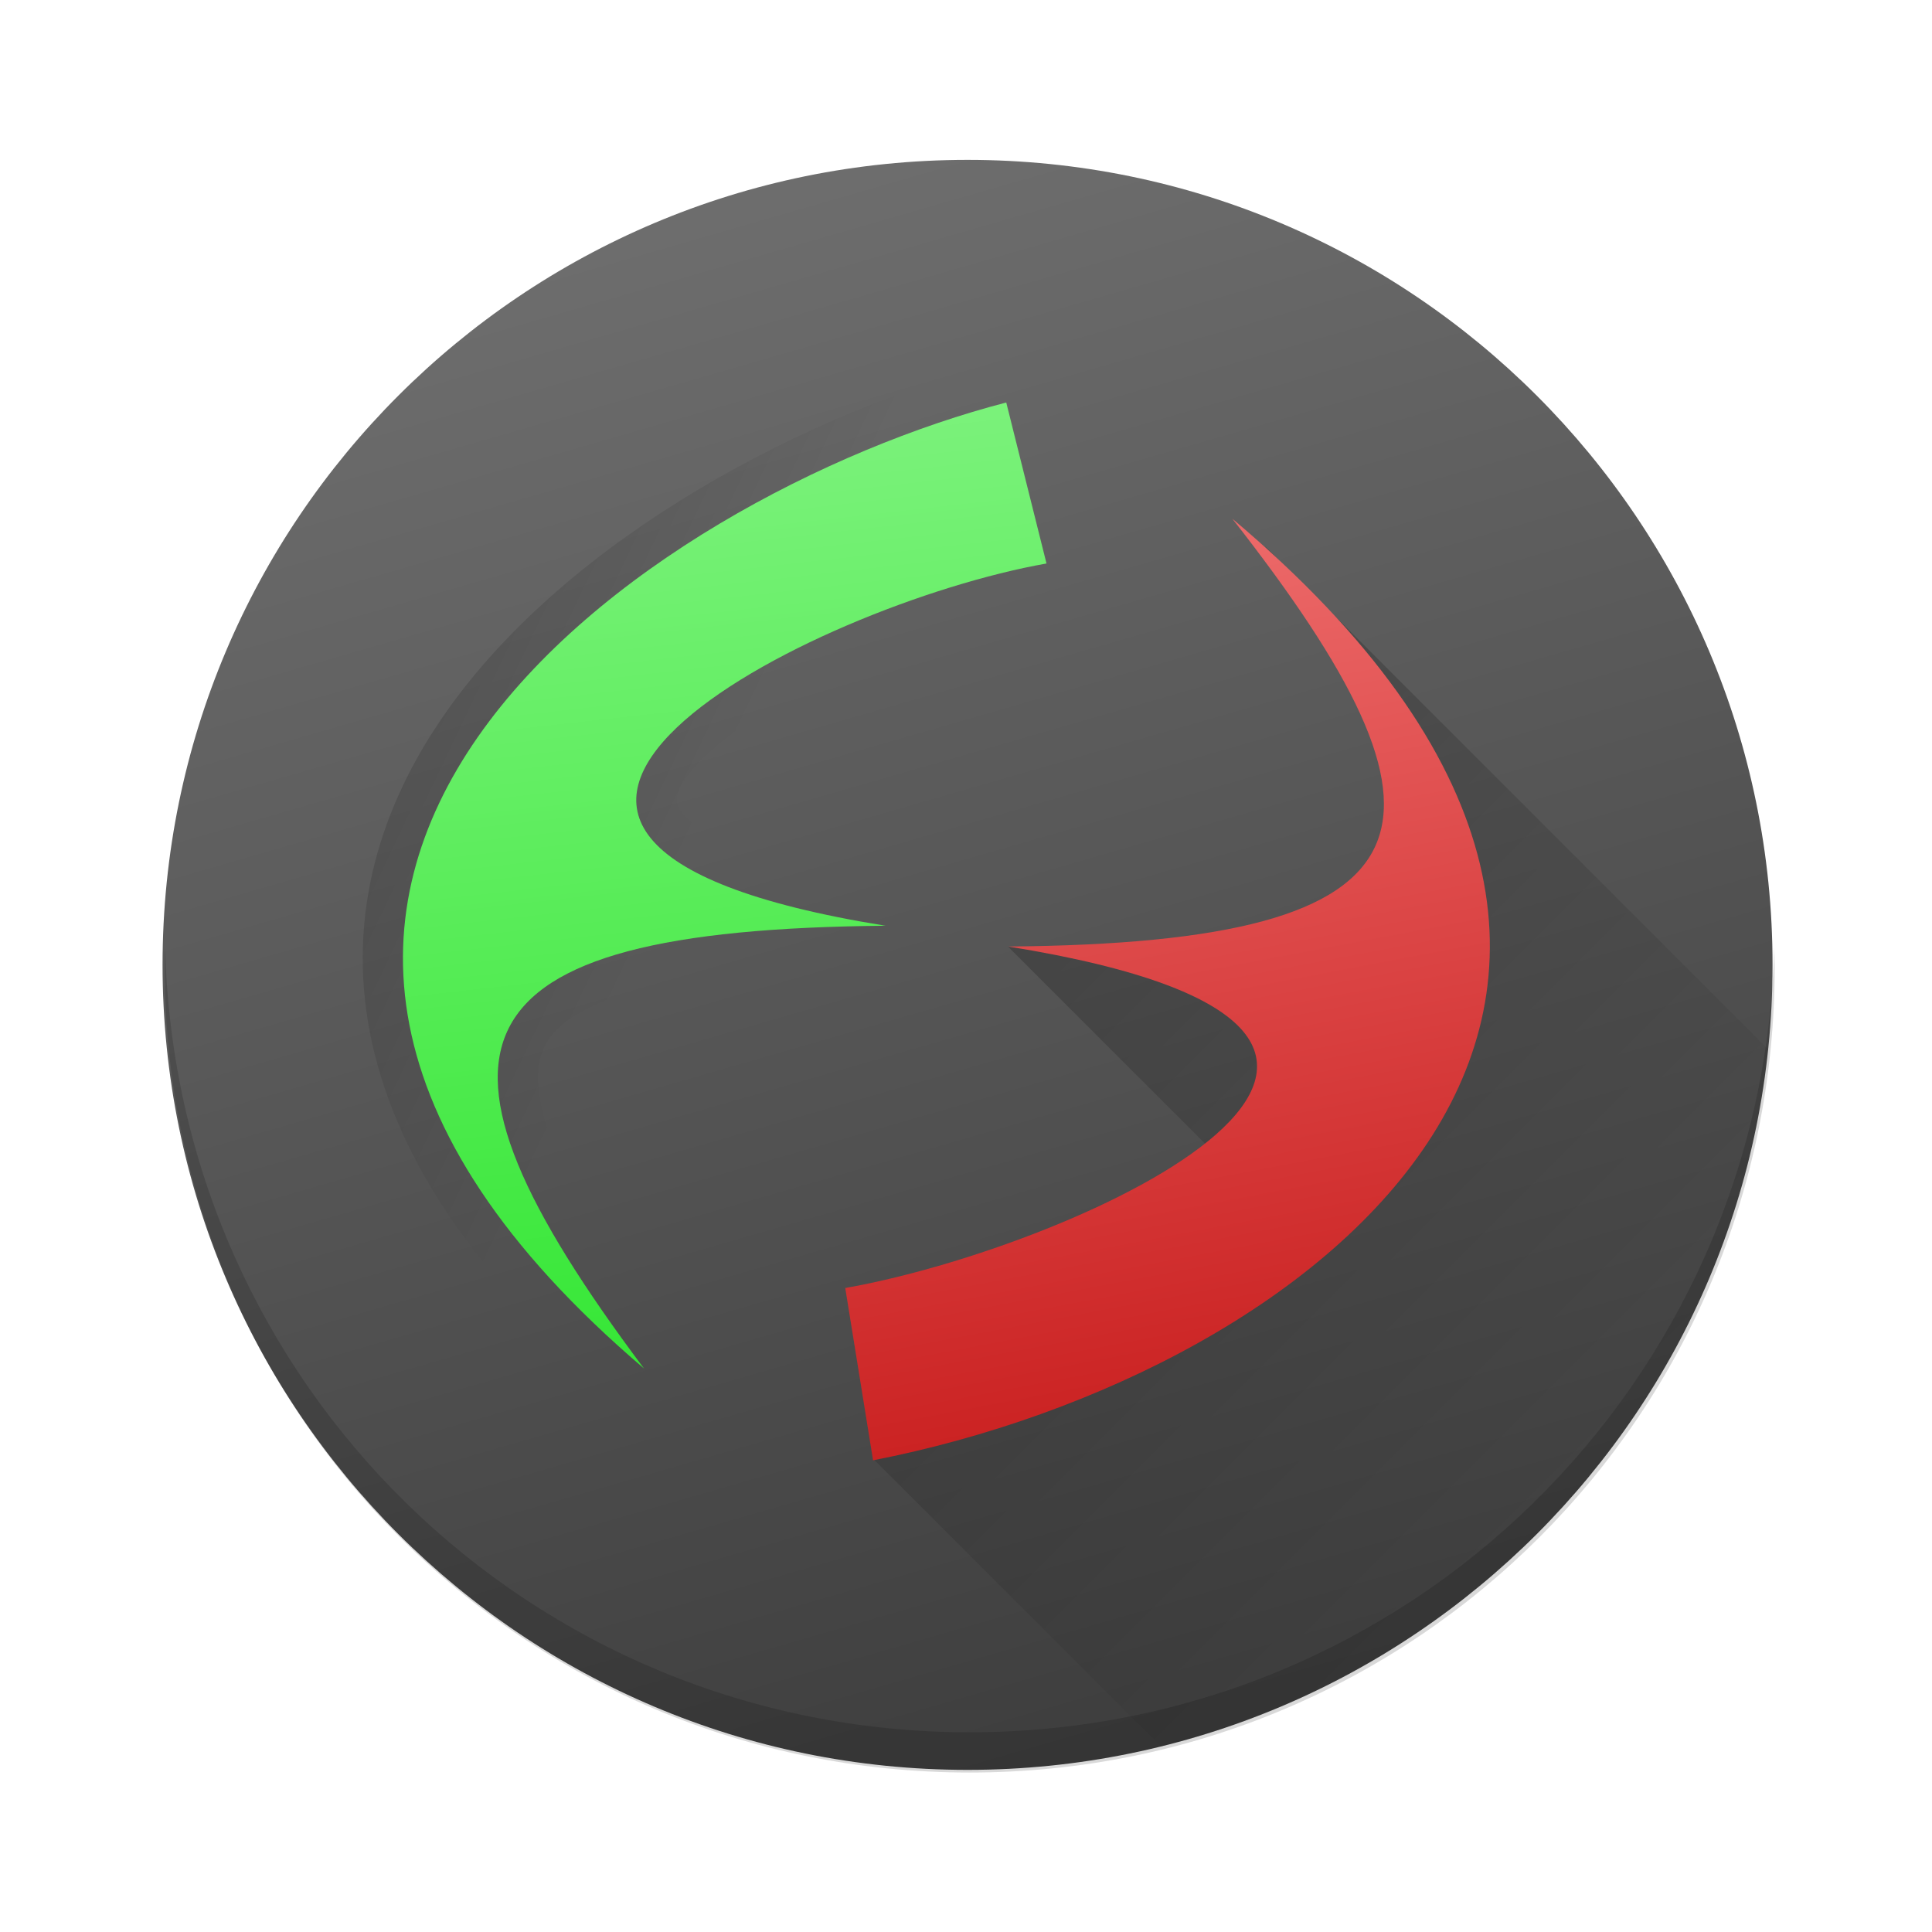
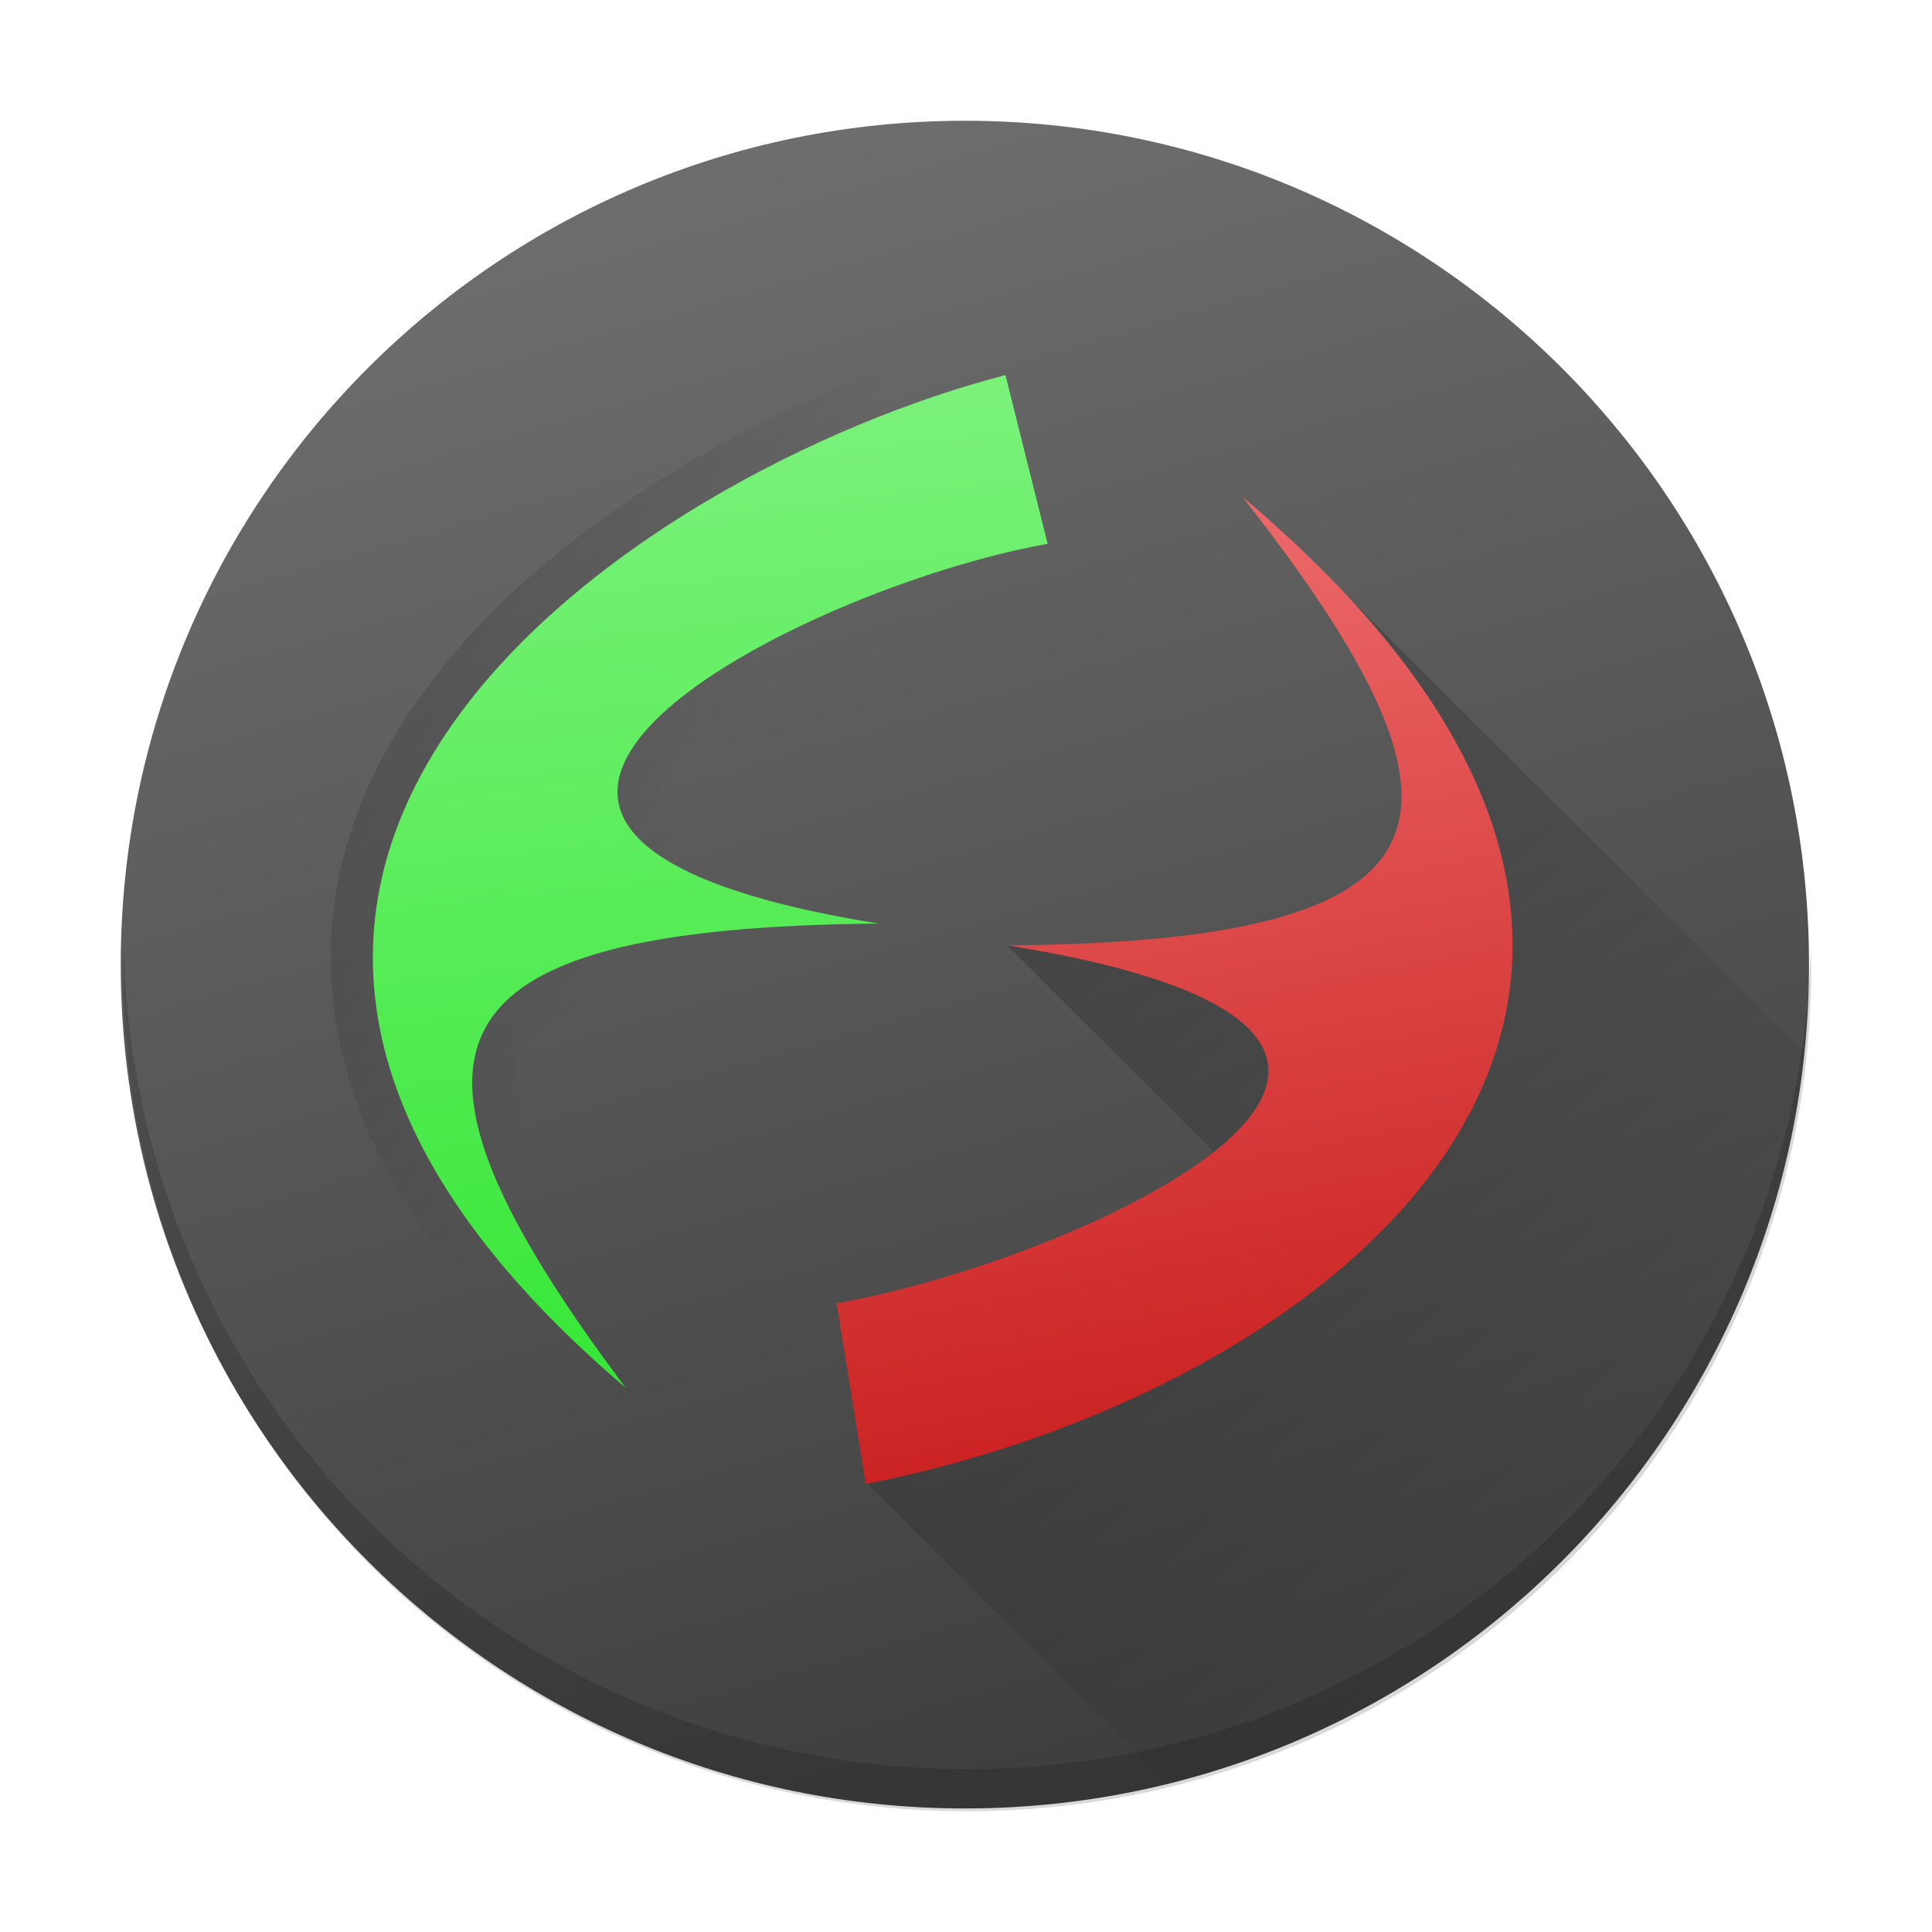
- <svg xmlns="http://www.w3.org/2000/svg" xmlns:xlink="http://www.w3.org/1999/xlink" width="48" height="48" version="1.1">
-   <defs>
+ <svg xmlns="http://www.w3.org/2000/svg" xmlns:xlink="http://www.w3.org/1999/xlink" width="48" height="48" version="1.1" id="svg48">
+   <defs id="defs32">
    <linearGradient id="linearGradient4199">
-       <stop style="stop-color:#000000;stop-opacity:1;" offset="0" />
-       <stop style="stop-color:#000000;stop-opacity:0" offset="1" />
+       <stop style="stop-color:#000000;stop-opacity:1;" offset="0" id="stop2" />
+       <stop style="stop-color:#000000;stop-opacity:0" offset="1" id="stop4" />
    </linearGradient>
    <linearGradient id="linearGradient4184">
-       <stop style="stop-color:#000000;stop-opacity:1;" offset="0" />
-       <stop style="stop-color:#000000;stop-opacity:0;" offset="1" />
+       <stop style="stop-color:#000000;stop-opacity:1;" offset="0" id="stop7" />
+       <stop style="stop-color:#000000;stop-opacity:0;" offset="1" id="stop9" />
    </linearGradient>
    <linearGradient id="linearGradient4169">
-       <stop style="stop-color:#c81c1c;stop-opacity:1" offset="0" />
-       <stop style="stop-color:#ee6d6d;stop-opacity:1" offset="1" />
+       <stop style="stop-color:#c81c1c;stop-opacity:1" offset="0" id="stop12" />
+       <stop style="stop-color:#ee6d6d;stop-opacity:1" offset="1" id="stop14" />
    </linearGradient>
    <linearGradient id="linearGradient4161">
-       <stop style="stop-color:#37e737;stop-opacity:1" offset="0" />
-       <stop style="stop-color:#83f383;stop-opacity:1" offset="1" />
+       <stop style="stop-color:#37e737;stop-opacity:1" offset="0" id="stop17" />
+       <stop style="stop-color:#83f383;stop-opacity:1" offset="1" id="stop19" />
    </linearGradient>
    <linearGradient id="linearGradient3764" x1="1" x2="47" gradientUnits="userSpaceOnUse" gradientTransform="matrix(0,-1,1,0,-1.5e-6,48)">
-       <stop style="stop-color:#3d3d3d;stop-opacity:1" />
-       <stop offset="1" style="stop-color:#6f6f6f;stop-opacity:1" />
+       <stop style="stop-color:#3d3d3d;stop-opacity:1" id="stop22" />
+       <stop offset="1" style="stop-color:#6f6f6f;stop-opacity:1" id="stop24" />
    </linearGradient>
    <linearGradient xlink:href="#linearGradient3764" id="linearGradient4178" x1="412.88" y1="543.798" x2="401.325" y2="503.798" gradientUnits="userSpaceOnUse" gradientTransform="translate(0,-0.06176652)" />
    <linearGradient xlink:href="#linearGradient4161" id="linearGradient4167" x1="16.351" y1="33.59" x2="13.534" y2="8.515" gradientUnits="userSpaceOnUse" />
    <linearGradient xlink:href="#linearGradient4169" id="linearGradient4175" x1="34.038" y1="36.018" x2="29.516" y2="12.147" gradientUnits="userSpaceOnUse" />
    <linearGradient xlink:href="#linearGradient4184" id="linearGradient4190" x1="25" y1="23" x2="39" y2="37" gradientUnits="userSpaceOnUse" />
    <linearGradient xlink:href="#linearGradient4199" id="linearGradient4205" x1="10.523" y1="16.232" x2="17.889" y2="19.736" gradientUnits="userSpaceOnUse" />
  </defs>
-   <g transform="translate(-384.5714,-499.798)">
-     <rect style="fill:url(#linearGradient4178);fill-opacity:1;stroke-width:2.8;stroke-opacity:0.55" height="40" rx="20" y="503.77" x="388.61" width="40" />
-     <path d="m 388.675,523.336 c -0.004,0.167 -0.012,0.332 -0.012,0.5 0,11.08 8.92,20 20,20 11.08,0 20,-8.92 20,-20 0,-0.168 -0.008,-0.333 -0.012,-0.5 -0.264,10.847 -9.076,19.5 -19.988,19.5 -10.912,0 -19.724,-8.653 -19.988,-19.5 z" style="fill:#000000;fill-opacity:1;stroke-width:2.8;stroke-opacity:0.55;opacity:0.15" />
-     <path style="opacity:0.2;fill:url(#linearGradient4190);fill-opacity:1;stroke:none;stroke-width:4;stroke-linecap:round;stroke-linejoin:round;stroke-miterlimit:4;stroke-dasharray:none;stroke-opacity:1" d="M 31.424 13.564 L 33.562 16.426 L 35.406 20.846 L 33.928 25.16 L 31.549 23.756 L 25.051 23.525 L 30.643 29.117 L 25.287 33.104 L 21.703 36.252 L 28.83 43.379 C 36.919 41.399 43.054 34.546 43.928 26.068 L 31.424 13.564 z" transform="translate(384.5714,499.798)" />
-     <path style="fill:url(#linearGradient4175);fill-opacity:1;fill-rule:nonzero;stroke:none" d="m 30.617,12.887 c 5.95,7.599 5.383,10.539 -5.566,10.629 C 38.414,25.672 26.805,30.977 21,32 l 0.691,4.281 C 32.843,34.103 44.637,24.699 30.617,12.887 Z" transform="translate(384.5714,499.798)" />
-     <path transform="translate(384.5714,499.798)" d="M 25,10 C 16.195,12.281 1.787,21.893 16,34 10,26 11.051,23.094 22,23 8.637,20.848 20.199,15.023 26,14 Z" style="fill:none;fill-opacity:1;fill-rule:nonzero;stroke:url(#linearGradient4205);stroke-opacity:1;stroke-width:2;stroke-miterlimit:4;stroke-dasharray:none;stroke-linejoin:round;opacity:0.15" />
-     <path style="fill:url(#linearGradient4167);fill-opacity:1;fill-rule:nonzero;stroke:none" d="M 25,10 C 16.195,12.281 1.787,21.893 16,34 10,26 11.051,23.094 22,23 8.637,20.848 20.199,15.023 26,14 Z" transform="translate(384.5714,499.798)" />
+   <g transform="matrix(1.048614,0,0,1.048258,-404.5018,-525.0807)" id="g46">
+     <rect style="fill:url(#linearGradient4178);fill-opacity:1;stroke-width:2.8;stroke-opacity:0.55" height="40" rx="20" y="503.77" x="388.61" width="40" id="rect34" />
+     <path d="m 388.675,523.336 c -0.004,0.167 -0.012,0.332 -0.012,0.5 0,11.08 8.92,20 20,20 11.08,0 20,-8.92 20,-20 0,-0.168 -0.008,-0.333 -0.012,-0.5 -0.264,10.847 -9.076,19.5 -19.988,19.5 -10.912,0 -19.724,-8.653 -19.988,-19.5 z" style="opacity:0.15;fill:#000000;fill-opacity:1;stroke-width:2.8;stroke-opacity:0.55" id="path36" />
+     <path style="opacity:0.2;fill:url(#linearGradient4190);fill-opacity:1;stroke:none;stroke-width:4;stroke-linecap:round;stroke-linejoin:round;stroke-miterlimit:4;stroke-dasharray:none;stroke-opacity:1" d="m 31.424,13.564 2.139,2.861 1.844,4.42 -1.479,4.314 -2.379,-1.404 -6.498,-0.23 5.592,5.592 -5.355,3.986 -3.584,3.148 7.127,7.127 c 8.089,-1.98 14.224,-8.833 15.098,-17.311 z" transform="translate(384.5714,499.798)" id="path38" />
+     <path style="fill:url(#linearGradient4175);fill-opacity:1;fill-rule:nonzero;stroke:none" d="m 30.617,12.887 c 5.95,7.599 5.383,10.539 -5.566,10.629 C 38.414,25.672 26.805,30.977 21,32 l 0.691,4.281 C 32.843,34.103 44.637,24.699 30.617,12.887 Z" transform="translate(384.5714,499.798)" id="path40" />
+     <path transform="translate(384.5714,499.798)" d="M 25,10 C 16.195,12.281 1.787,21.893 16,34 10,26 11.051,23.094 22,23 8.637,20.848 20.199,15.023 26,14 Z" style="opacity:0.15;fill:none;fill-opacity:1;fill-rule:nonzero;stroke:url(#linearGradient4205);stroke-width:2;stroke-linejoin:round;stroke-miterlimit:4;stroke-dasharray:none;stroke-opacity:1" id="path42" />
+     <path style="fill:url(#linearGradient4167);fill-opacity:1;fill-rule:nonzero;stroke:none" d="M 25,10 C 16.195,12.281 1.787,21.893 16,34 10,26 11.051,23.094 22,23 8.637,20.848 20.199,15.023 26,14 Z" transform="translate(384.5714,499.798)" id="path44" />
  </g>
</svg>
